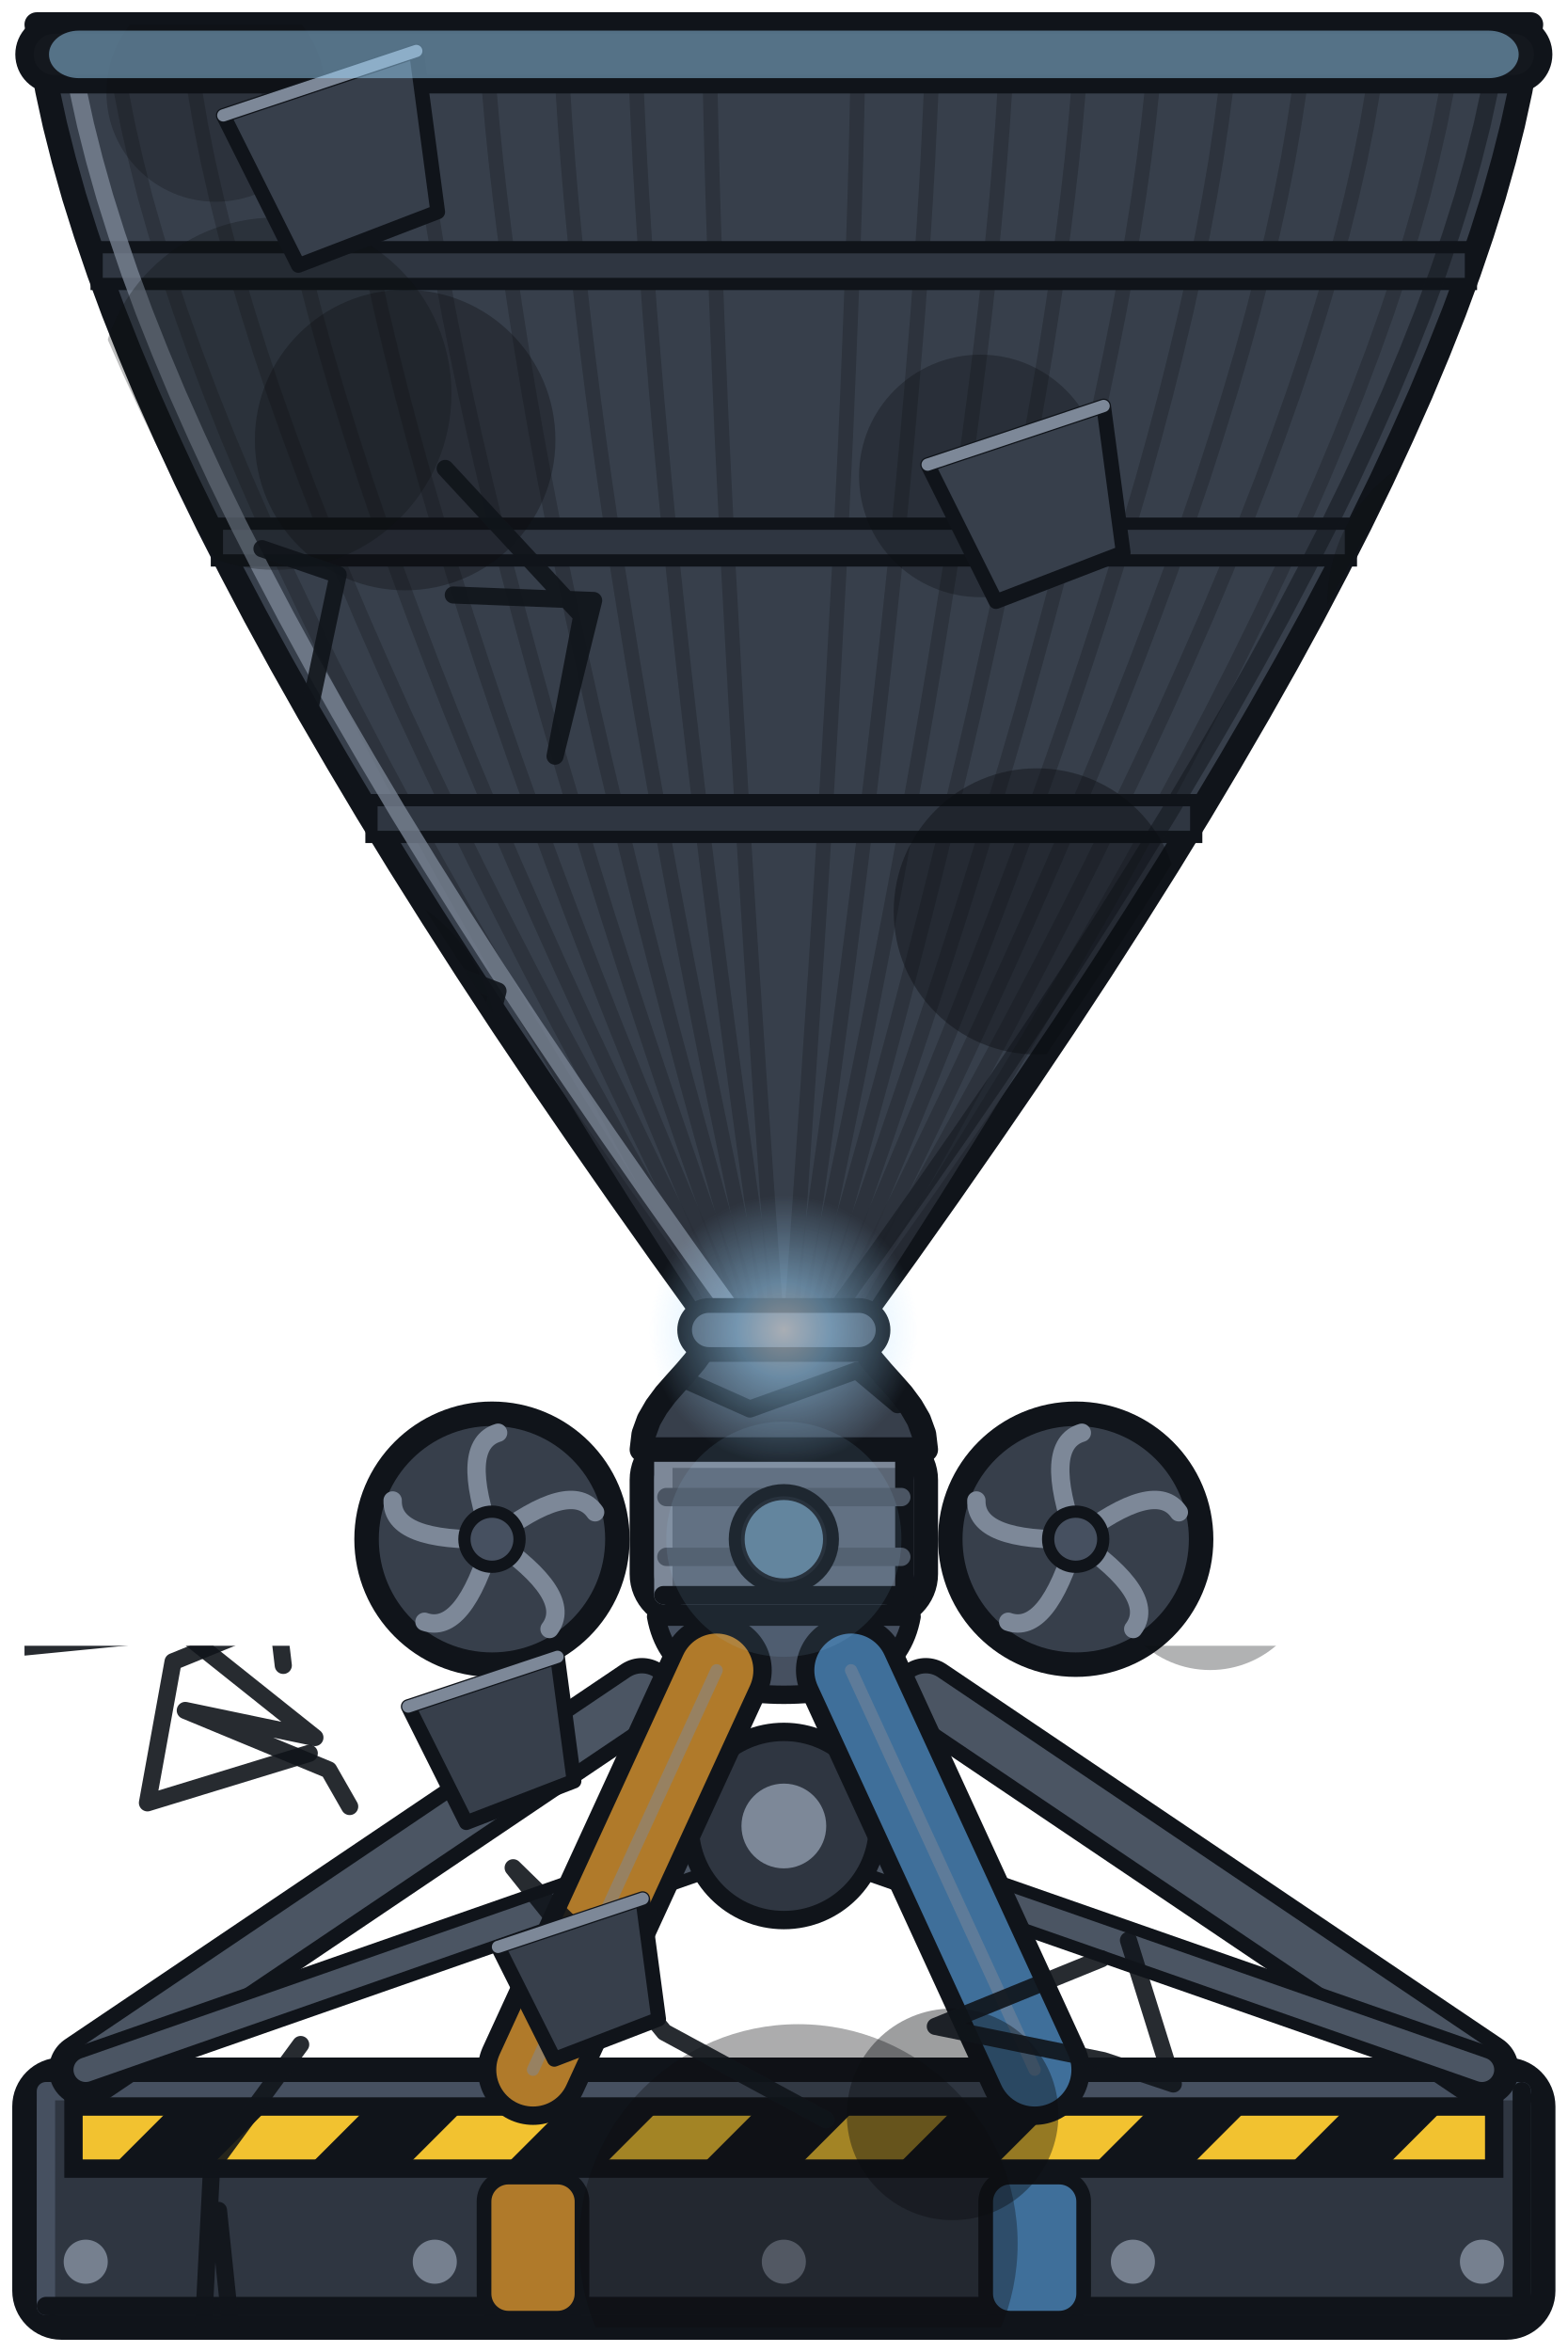
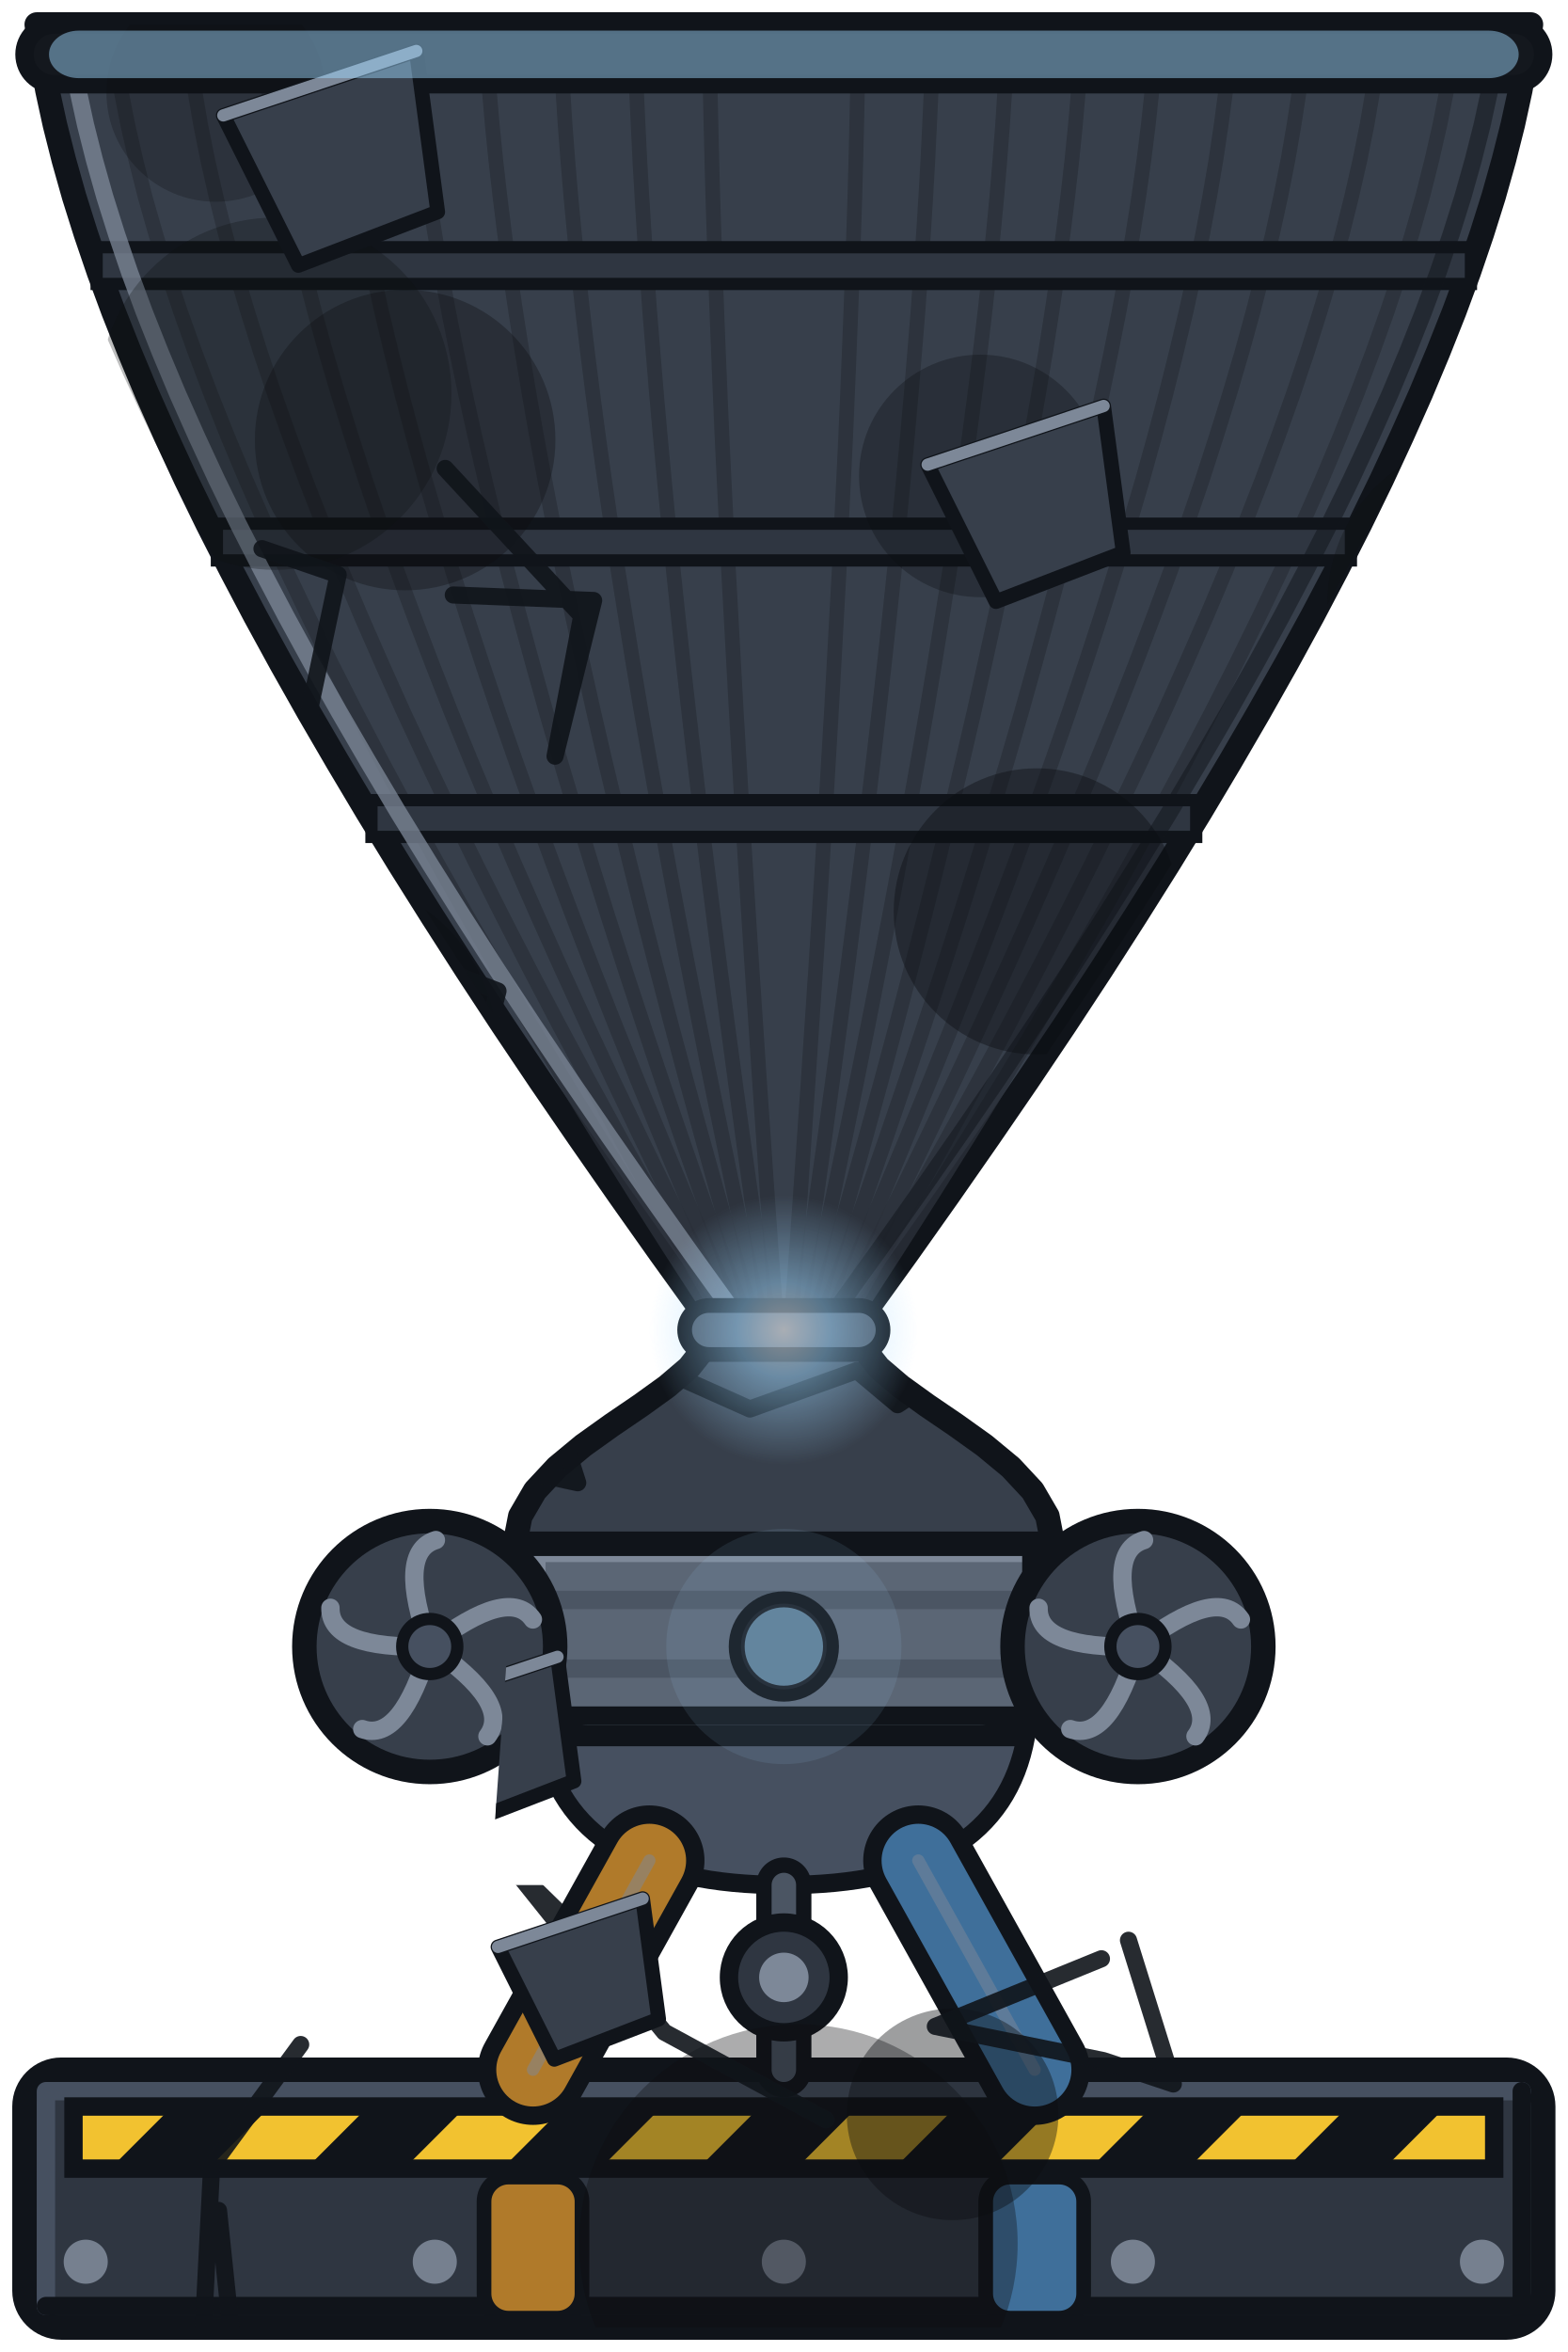
<svg xmlns="http://www.w3.org/2000/svg" width="128" height="192" viewBox="0 0 128 192">
  <defs>
    <radialGradient id="engine_bell_m_throat">
      <stop offset="0" stop-color="#ffffff" stop-opacity="0.95" />
      <stop offset="0.35" stop-color="#9fd8ff" stop-opacity="0.9" />
      <stop offset="1" stop-color="#9fd8ff" stop-opacity="0" />
    </radialGradient>
  </defs>
  <g id="base">
    <rect x="2" y="168.96" width="124" height="21.04" rx="3" fill="#2f3641" stroke="#10141a" stroke-width="2" />
    <path d="M3.75,188.25 L3.75,170.71 L124.25,170.71" fill="none" stroke="#465060" stroke-width="1.5" stroke-linejoin="round" stroke-linecap="round" />
    <path d="M124.25,170.71 L124.25,188.25 L3.75,188.25" fill="none" stroke="#10141a" stroke-width="1.5" stroke-linejoin="round" stroke-linecap="round" />
    <clipPath id="hz_bell_m_6_171">
      <rect x="6" y="171.96" width="116" height="5.07" />
    </clipPath>
    <rect x="6" y="171.96" width="116" height="5.07" fill="#f2c230" />
    <g clip-path="url(#hz_bell_m_6_171)">
      <polygon points="-7,177.03 1,177.03 6.07,171.96 -1.93,171.96" fill="#10141a" />
      <polygon points="9,177.03 17,177.03 22.07,171.96 14.07,171.96" fill="#10141a" />
      <polygon points="25,177.03 33,177.03 38.07,171.96 30.07,171.96" fill="#10141a" />
      <polygon points="41,177.03 49,177.03 54.07,171.96 46.07,171.96" fill="#10141a" />
      <polygon points="57,177.03 65,177.03 70.07,171.96 62.07,171.96" fill="#10141a" />
      <polygon points="73,177.03 81,177.03 86.07,171.96 78.07,171.96" fill="#10141a" />
      <polygon points="89,177.03 97,177.03 102.07,171.96 94.07,171.96" fill="#10141a" />
      <polygon points="105,177.03 113,177.03 118.07,171.96 110.07,171.96" fill="#10141a" />
      <polygon points="121,177.03 129,177.03 134.07,171.96 126.07,171.96" fill="#10141a" />
    </g>
    <rect x="6" y="171.96" width="116" height="5.07" fill="none" stroke="#10141a" stroke-width="1.5" />
    <circle cx="7" cy="184.63" r="1.8" fill="#7d8898" opacity="0.9" />
    <circle cx="35.5" cy="184.63" r="1.8" fill="#7d8898" opacity="0.9" />
    <circle cx="64" cy="184.63" r="1.8" fill="#7d8898" opacity="0.9" />
    <circle cx="92.5" cy="184.63" r="1.8" fill="#7d8898" opacity="0.9" />
    <circle cx="121" cy="184.63" r="1.8" fill="#7d8898" opacity="0.9" />
    <rect x="39.52" y="177.72" width="8" height="11.52" rx="2" fill="#b07a2a" stroke="#10141a" stroke-width="1.2" />
    <rect x="80.48" y="177.72" width="8" height="11.52" rx="2" fill="#3f6f9a" stroke="#10141a" stroke-width="1.2" />
-     <rect x="52.41" y="117.33" width="23.18" height="14.64" rx="3.48" fill="#5b6675" stroke="#10141a" stroke-width="2" />
-     <path d="M54.16,130.22 L54.16,119.08 L73.84,119.08" fill="none" stroke="#7d8898" stroke-width="1.5" stroke-linejoin="round" stroke-linecap="round" />
-     <path d="M73.84,119.08 L73.84,130.22 L54.16,130.22" fill="none" stroke="#10141a" stroke-width="1.5" stroke-linejoin="round" stroke-linecap="round" />
-     <line x1="54.41" y1="122.21" x2="73.59" y2="122.21" stroke="#4b5563" stroke-width="1.5" stroke-linecap="round" />
-     <line x1="54.41" y1="127.09" x2="73.59" y2="127.09" stroke="#4b5563" stroke-width="1.5" stroke-linecap="round" />
-     <path d="M53.57,131.97 Q54.73,138.35 64,138.35 Q73.27,138.35 74.43,131.97 Z" fill="#465060" stroke="#10141a" stroke-width="1.5" stroke-linejoin="round" stroke-linecap="round" />
-     <path d="M75.59,118.33 L75.44,117.07 L75.02,115.91 L74.4,114.84 L73.66,113.84 L72.84,112.91 L72.03,112.01 L71.29,111.14 L70.67,110.29 L70.25,109.44 L70.1,108.57 L70.11,108.33 L70.15,108.09 L70.21,107.85 L70.3,107.63 L70.41,107.41 L70.55,107.2 L74.06,102.33 L77.45,97.54 L80.73,92.83 L83.9,88.21 L86.95,83.67 L89.88,79.21 L92.69,74.83 L95.39,70.54 L97.98,66.32 L100.44,62.19 L102.79,58.15 L105.03,54.18 L107.15,50.3 L109.15,46.5 L111.04,42.79 L112.81,39.16 L114.46,35.6 L116,32.14 L117.42,28.75 L118.73,25.45 L119.92,22.23 L120.99,19.09 L121.95,16.04 L122.79,13.06 L123.52,10.17 L124.13,7.37 L124.62,4.64 L125,2 L3,2 L3.38,4.64 L3.87,7.37 L4.48,10.17 L5.21,13.06 L6.05,16.04 L7.01,19.09 L8.08,22.23 L9.27,25.45 L10.58,28.75 L12,32.14 L13.54,35.6 L15.19,39.16 L16.96,42.79 L18.85,46.5 L20.85,50.3 L22.97,54.18 L25.21,58.15 L27.56,62.19 L30.02,66.32 L32.61,70.54 L35.31,74.83 L38.12,79.21 L41.05,83.67 L44.1,88.21 L47.27,92.83 L50.55,97.54 L53.94,102.33 L57.45,107.2 L57.59,107.41 L57.7,107.63 L57.79,107.85 L57.85,108.09 L57.89,108.33 L57.9,108.57 L57.75,109.44 L57.33,110.29 L56.71,111.14 L55.97,112.01 L55.16,112.91 L54.34,113.84 L53.6,114.84 L52.98,115.91 L52.56,117.07 L52.41,118.33 Z" fill="#373f4b" stroke="#10141a" stroke-width="2" stroke-linejoin="round" stroke-linecap="round" />
+     <rect x="42.04" y="125.02" width="43.92" height="16.78" rx="6" fill="#5b6675" stroke="#10141a" stroke-width="2" />
+     <path d="M43.79,140.05 L43.79,126.77 L84.21,126.77" fill="none" stroke="#7d8898" stroke-width="1.5" stroke-linejoin="round" stroke-linecap="round" />
+     <path d="M84.21,126.77 L84.21,140.05 L43.79,140.05" fill="none" stroke="#10141a" stroke-width="1.5" stroke-linejoin="round" stroke-linecap="round" />
+     <line x1="44.04" y1="130.61" x2="83.96" y2="130.61" stroke="#4b5563" stroke-width="1.5" stroke-linecap="round" />
+     <line x1="44.04" y1="136.21" x2="83.96" y2="136.21" stroke="#4b5563" stroke-width="1.5" stroke-linecap="round" />
+     <path d="M44.24,141.8 Q46.43,153.88 64,153.88 Q81.57,153.88 83.76,141.8 Z" fill="#465060" stroke="#10141a" stroke-width="1.5" stroke-linejoin="round" stroke-linecap="round" />
+     <path d="M85.96,126.02 L85.52,123.77 L84.31,121.69 L82.53,119.78 L80.38,118 L78.03,116.32 L75.68,114.72 L73.53,113.17 L71.75,111.65 L70.54,110.12 L70.1,108.57 L70.11,108.33 L70.15,108.09 L70.21,107.85 L70.3,107.63 L70.41,107.41 L70.55,107.2 L74.06,102.33 L77.45,97.54 L80.73,92.83 L83.9,88.21 L86.95,83.67 L89.88,79.21 L92.69,74.83 L95.39,70.54 L97.98,66.32 L100.44,62.19 L102.79,58.15 L105.03,54.18 L107.15,50.3 L109.15,46.5 L111.04,42.79 L112.81,39.16 L114.46,35.6 L116,32.14 L117.42,28.75 L118.73,25.45 L119.92,22.23 L120.99,19.09 L121.95,16.04 L122.79,13.06 L123.52,10.17 L124.13,7.37 L124.62,4.64 L125,2 L3,2 L3.38,4.64 L3.87,7.37 L4.48,10.17 L5.21,13.06 L6.05,16.04 L7.01,19.09 L8.08,22.23 L9.27,25.45 L10.58,28.75 L12,32.14 L13.54,35.6 L15.19,39.16 L16.96,42.79 L18.85,46.5 L20.85,50.3 L22.97,54.18 L25.21,58.15 L27.56,62.19 L30.02,66.32 L32.61,70.54 L35.31,74.83 L38.12,79.21 L41.05,83.67 L44.1,88.21 L47.27,92.83 L50.55,97.54 L53.94,102.33 L57.45,107.2 L57.59,107.41 L57.7,107.63 L57.79,107.85 L57.85,108.09 L57.89,108.33 L57.9,108.57 L57.46,110.12 L56.25,111.65 L54.47,113.17 L52.32,114.72 L49.97,116.32 L47.62,118 L45.47,119.78 L43.69,121.69 L42.48,123.77 L42.04,126.02 Z" fill="#373f4b" stroke="#10141a" stroke-width="2" stroke-linejoin="round" stroke-linecap="round" />
    <path d="M63.39,108.57 L63.39,108.33 L63.38,108.09 L63.38,107.85 L63.37,107.63 L63.36,107.41 L63.35,107.2 L62.99,102.33 L62.65,97.54 L62.33,92.83 L62.01,88.21 L61.71,83.67 L61.41,79.21 L61.13,74.83 L60.86,70.54 L60.6,66.32 L60.36,62.19 L60.12,58.15 L59.9,54.18 L59.69,50.3 L59.48,46.5 L59.3,42.79 L59.12,39.16 L58.95,35.6 L58.8,32.14 L58.66,28.75 L58.53,25.45 L58.41,22.23 L58.3,19.09 L58.2,16.04 L58.12,13.06 L58.05,10.17 L57.99,7.37 L57.94,4.64 L57.9,2" fill="none" stroke="#2a3039" stroke-width="1.2" stroke-linejoin="round" stroke-linecap="round" opacity="0.8" />
    <path d="M64.61,108.57 L64.61,108.33 L64.62,108.09 L64.62,107.85 L64.63,107.63 L64.64,107.41 L64.65,107.2 L65.01,102.33 L65.35,97.54 L65.67,92.83 L65.99,88.21 L66.29,83.67 L66.59,79.21 L66.87,74.83 L67.14,70.54 L67.4,66.32 L67.64,62.19 L67.88,58.15 L68.1,54.18 L68.31,50.3 L68.52,46.5 L68.7,42.79 L68.88,39.16 L69.05,35.6 L69.2,32.14 L69.34,28.75 L69.47,25.45 L69.59,22.23 L69.7,19.09 L69.8,16.04 L69.88,13.06 L69.95,10.17 L70.01,7.37 L70.06,4.64 L70.1,2" fill="none" stroke="#2a3039" stroke-width="1.2" stroke-linejoin="round" stroke-linecap="round" opacity="0.8" />
    <path d="M62.78,108.57 L62.78,108.33 L62.77,108.09 L62.76,107.85 L62.74,107.63 L62.72,107.41 L62.69,107.2 L61.99,102.33 L61.31,97.54 L60.65,92.83 L60.02,88.21 L59.41,83.67 L58.82,79.21 L58.26,74.83 L57.72,70.54 L57.2,66.32 L56.71,62.19 L56.24,58.15 L55.79,54.18 L55.37,50.3 L54.97,46.5 L54.59,42.79 L54.24,39.16 L53.91,35.6 L53.6,32.14 L53.32,28.75 L53.05,25.45 L52.82,22.23 L52.6,19.09 L52.41,16.04 L52.24,13.06 L52.1,10.17 L51.97,7.37 L51.88,4.64 L51.8,2" fill="none" stroke="#2a3039" stroke-width="1.2" stroke-linejoin="round" stroke-linecap="round" opacity="0.8" />
    <path d="M65.22,108.57 L65.22,108.33 L65.23,108.09 L65.24,107.85 L65.26,107.63 L65.28,107.41 L65.31,107.2 L66.01,102.33 L66.69,97.54 L67.35,92.83 L67.98,88.21 L68.59,83.67 L69.18,79.21 L69.74,74.83 L70.28,70.54 L70.8,66.32 L71.29,62.19 L71.76,58.15 L72.21,54.18 L72.63,50.3 L73.03,46.5 L73.41,42.79 L73.76,39.16 L74.09,35.6 L74.4,32.14 L74.68,28.75 L74.95,25.45 L75.18,22.23 L75.4,19.09 L75.59,16.04 L75.76,13.06 L75.9,10.17 L76.03,7.37 L76.12,4.64 L76.2,2" fill="none" stroke="#2a3039" stroke-width="1.2" stroke-linejoin="round" stroke-linecap="round" opacity="0.8" />
    <path d="M62.17,108.57 L62.17,108.33 L62.15,108.09 L62.14,107.85 L62.11,107.63 L62.08,107.41 L62.04,107.2 L60.98,102.33 L59.96,97.54 L58.98,92.83 L58.03,88.21 L57.12,83.67 L56.24,79.21 L55.39,74.83 L54.58,70.54 L53.81,66.32 L53.07,62.19 L52.36,58.15 L51.69,54.18 L51.06,50.3 L50.45,46.5 L49.89,42.79 L49.36,39.16 L48.86,35.6 L48.4,32.14 L47.97,28.75 L47.58,25.45 L47.22,22.23 L46.9,19.09 L46.61,16.04 L46.36,13.06 L46.14,10.17 L45.96,7.37 L45.81,4.64 L45.7,2" fill="none" stroke="#2a3039" stroke-width="1.2" stroke-linejoin="round" stroke-linecap="round" opacity="0.8" />
    <path d="M65.83,108.57 L65.83,108.33 L65.85,108.09 L65.86,107.85 L65.89,107.63 L65.92,107.41 L65.96,107.2 L67.02,102.33 L68.04,97.54 L69.02,92.83 L69.97,88.21 L70.88,83.67 L71.76,79.21 L72.61,74.83 L73.42,70.54 L74.19,66.32 L74.93,62.19 L75.64,58.15 L76.31,54.18 L76.94,50.3 L77.55,46.5 L78.11,42.79 L78.64,39.16 L79.14,35.6 L79.6,32.14 L80.03,28.75 L80.42,25.45 L80.78,22.23 L81.1,19.09 L81.39,16.04 L81.64,13.06 L81.86,10.17 L82.04,7.37 L82.19,4.64 L82.3,2" fill="none" stroke="#2a3039" stroke-width="1.2" stroke-linejoin="round" stroke-linecap="round" opacity="0.8" />
    <path d="M61.56,108.57 L61.55,108.33 L61.54,108.09 L61.51,107.85 L61.48,107.63 L61.44,107.41 L61.38,107.2 L59.98,102.33 L58.62,97.54 L57.31,92.83 L56.04,88.21 L54.82,83.67 L53.65,79.21 L52.52,74.83 L51.44,70.54 L50.41,66.32 L49.42,62.19 L48.48,58.15 L47.59,54.18 L46.74,50.3 L45.94,46.5 L45.18,42.79 L44.48,39.16 L43.81,35.6 L43.2,32.14 L42.63,28.75 L42.11,25.45 L41.63,22.23 L41.2,19.09 L40.82,16.04 L40.48,13.06 L40.19,10.17 L39.95,7.37 L39.75,4.64 L39.6,2" fill="none" stroke="#2a3039" stroke-width="1.2" stroke-linejoin="round" stroke-linecap="round" opacity="0.8" />
    <path d="M66.44,108.57 L66.45,108.33 L66.46,108.09 L66.49,107.85 L66.52,107.63 L66.56,107.41 L66.62,107.2 L68.02,102.33 L69.38,97.54 L70.69,92.83 L71.96,88.21 L73.18,83.67 L74.35,79.21 L75.48,74.83 L76.56,70.54 L77.59,66.32 L78.58,62.19 L79.52,58.15 L80.41,54.18 L81.26,50.3 L82.06,46.5 L82.82,42.79 L83.52,39.16 L84.19,35.6 L84.8,32.14 L85.37,28.75 L85.89,25.45 L86.37,22.23 L86.8,19.09 L87.18,16.04 L87.52,13.06 L87.81,10.17 L88.05,7.37 L88.25,4.64 L88.4,2" fill="none" stroke="#2a3039" stroke-width="1.2" stroke-linejoin="round" stroke-linecap="round" opacity="0.8" />
    <path d="M60.95,108.57 L60.94,108.33 L60.92,108.09 L60.89,107.85 L60.85,107.63 L60.79,107.41 L60.73,107.2 L58.97,102.33 L57.27,97.54 L55.63,92.83 L54.05,88.21 L52.53,83.67 L51.06,79.21 L49.65,74.83 L48.3,70.54 L47.01,66.32 L45.78,62.19 L44.6,58.15 L43.49,54.18 L42.43,50.3 L41.42,46.5 L40.48,42.79 L39.6,39.16 L38.77,35.6 L38,32.14 L37.29,28.75 L36.63,25.45 L36.04,22.23 L35.5,19.09 L35.02,16.04 L34.6,13.06 L34.24,10.17 L33.94,7.37 L33.69,4.64 L33.5,2" fill="none" stroke="#2a3039" stroke-width="1.2" stroke-linejoin="round" stroke-linecap="round" opacity="0.8" />
    <path d="M67.05,108.57 L67.06,108.33 L67.08,108.09 L67.11,107.85 L67.15,107.63 L67.21,107.41 L67.27,107.2 L69.03,102.33 L70.73,97.54 L72.37,92.83 L73.95,88.21 L75.47,83.67 L76.94,79.21 L78.35,74.83 L79.7,70.54 L80.99,66.32 L82.22,62.19 L83.4,58.15 L84.51,54.18 L85.57,50.3 L86.58,46.5 L87.52,42.79 L88.4,39.16 L89.23,35.6 L90,32.14 L90.71,28.75 L91.37,25.45 L91.96,22.23 L92.5,19.09 L92.98,16.04 L93.4,13.06 L93.76,10.17 L94.06,7.37 L94.31,4.64 L94.5,2" fill="none" stroke="#2a3039" stroke-width="1.2" stroke-linejoin="round" stroke-linecap="round" opacity="0.8" />
    <path d="M60.34,108.57 L60.33,108.33 L60.31,108.09 L60.27,107.85 L60.22,107.63 L60.15,107.41 L60.07,107.2 L57.97,102.33 L55.93,97.54 L53.96,92.83 L52.06,88.21 L50.23,83.67 L48.47,79.21 L46.78,74.83 L45.16,70.54 L43.61,66.32 L42.13,62.19 L40.72,58.15 L39.38,54.18 L38.11,50.3 L36.91,46.5 L35.78,42.79 L34.71,39.16 L33.72,35.6 L32.8,32.14 L31.95,28.75 L31.16,25.45 L30.45,22.23 L29.8,19.09 L29.23,16.04 L28.72,13.06 L28.29,10.17 L27.92,7.37 L27.63,4.64 L27.4,2" fill="none" stroke="#2a3039" stroke-width="1.2" stroke-linejoin="round" stroke-linecap="round" opacity="0.8" />
    <path d="M67.66,108.57 L67.67,108.33 L67.69,108.09 L67.73,107.85 L67.78,107.63 L67.85,107.41 L67.93,107.2 L70.03,102.33 L72.07,97.54 L74.04,92.83 L75.94,88.21 L77.77,83.67 L79.53,79.21 L81.22,74.83 L82.84,70.54 L84.39,66.32 L85.87,62.19 L87.28,58.15 L88.62,54.18 L89.89,50.3 L91.09,46.5 L92.22,42.79 L93.29,39.16 L94.28,35.6 L95.2,32.14 L96.05,28.75 L96.84,25.45 L97.55,22.23 L98.2,19.09 L98.77,16.04 L99.28,13.06 L99.71,10.17 L100.08,7.37 L100.37,4.64 L100.6,2" fill="none" stroke="#2a3039" stroke-width="1.2" stroke-linejoin="round" stroke-linecap="round" opacity="0.8" />
    <path d="M59.73,108.57 L59.72,108.33 L59.69,108.09 L59.65,107.85 L59.59,107.63 L59.51,107.41 L59.42,107.2 L56.96,102.33 L54.58,97.54 L52.29,92.83 L50.07,88.21 L47.94,83.67 L45.89,79.21 L43.92,74.83 L42.03,70.54 L40.22,66.32 L38.49,62.19 L36.84,58.15 L35.28,54.18 L33.8,50.3 L32.39,46.5 L31.07,42.79 L29.83,39.16 L28.68,35.6 L27.6,32.14 L26.6,28.75 L25.69,25.45 L24.86,22.23 L24.1,19.09 L23.43,16.04 L22.84,13.06 L22.34,10.17 L21.91,7.37 L21.56,4.64 L21.3,2" fill="none" stroke="#2a3039" stroke-width="1.2" stroke-linejoin="round" stroke-linecap="round" opacity="0.8" />
    <path d="M68.27,108.57 L68.28,108.33 L68.31,108.09 L68.35,107.85 L68.41,107.63 L68.49,107.41 L68.58,107.2 L71.04,102.33 L73.42,97.54 L75.71,92.83 L77.93,88.21 L80.06,83.67 L82.11,79.21 L84.08,74.83 L85.97,70.54 L87.78,66.32 L89.51,62.19 L91.16,58.15 L92.72,54.18 L94.2,50.3 L95.61,46.5 L96.93,42.79 L98.17,39.16 L99.32,35.6 L100.4,32.14 L101.4,28.75 L102.31,25.45 L103.14,22.23 L103.9,19.09 L104.57,16.04 L105.16,13.06 L105.66,10.17 L106.09,7.37 L106.44,4.64 L106.7,2" fill="none" stroke="#2a3039" stroke-width="1.2" stroke-linejoin="round" stroke-linecap="round" opacity="0.8" />
    <path d="M59.12,108.57 L59.11,108.33 L59.08,108.09 L59.03,107.85 L58.96,107.63 L58.87,107.41 L58.76,107.2 L55.95,102.33 L53.24,97.54 L50.61,92.83 L48.08,88.21 L45.64,83.67 L43.3,79.21 L41.05,74.83 L38.89,70.54 L36.82,66.32 L34.85,62.19 L32.96,58.15 L31.18,54.18 L29.48,50.3 L27.88,46.5 L26.37,42.79 L24.95,39.16 L23.63,35.6 L22.4,32.14 L21.26,28.75 L20.22,25.45 L19.26,22.23 L18.4,19.09 L17.64,16.04 L16.96,13.06 L16.38,10.17 L15.9,7.37 L15.5,4.64 L15.2,2" fill="none" stroke="#2a3039" stroke-width="1.2" stroke-linejoin="round" stroke-linecap="round" opacity="0.8" />
    <path d="M68.88,108.57 L68.89,108.33 L68.92,108.09 L68.97,107.85 L69.04,107.63 L69.13,107.41 L69.24,107.2 L72.05,102.33 L74.76,97.54 L77.39,92.83 L79.92,88.21 L82.36,83.67 L84.7,79.21 L86.95,74.83 L89.11,70.54 L91.18,66.32 L93.15,62.19 L95.04,58.15 L96.82,54.18 L98.52,50.3 L100.12,46.5 L101.63,42.79 L103.05,39.16 L104.37,35.6 L105.6,32.14 L106.74,28.75 L107.78,25.45 L108.74,22.23 L109.6,19.09 L110.36,16.04 L111.04,13.06 L111.62,10.17 L112.1,7.37 L112.5,4.64 L112.8,2" fill="none" stroke="#2a3039" stroke-width="1.2" stroke-linejoin="round" stroke-linecap="round" opacity="0.8" />
    <path d="M58.51,108.57 L58.5,108.33 L58.46,108.09 L58.41,107.85 L58.33,107.63 L58.23,107.41 L58.11,107.2 L54.95,102.33 L51.89,97.54 L48.94,92.83 L46.09,88.21 L43.35,83.67 L40.71,79.21 L38.18,74.83 L35.75,70.54 L33.42,66.32 L31.2,62.19 L29.09,58.15 L27.07,54.18 L25.17,50.3 L23.36,46.5 L21.67,42.79 L20.07,39.16 L18.58,35.6 L17.2,32.14 L15.92,28.75 L14.74,25.45 L13.67,22.23 L12.71,19.09 L11.84,16.04 L11.09,13.06 L10.43,10.17 L9.88,7.37 L9.44,4.64 L9.1,2" fill="none" stroke="#2a3039" stroke-width="1.2" stroke-linejoin="round" stroke-linecap="round" opacity="0.8" />
    <path d="M69.49,108.57 L69.5,108.33 L69.54,108.09 L69.59,107.85 L69.67,107.63 L69.77,107.41 L69.89,107.2 L73.05,102.33 L76.11,97.54 L79.06,92.83 L81.91,88.21 L84.65,83.67 L87.29,79.21 L89.82,74.83 L92.25,70.54 L94.58,66.32 L96.8,62.19 L98.91,58.15 L100.93,54.18 L102.83,50.3 L104.64,46.5 L106.33,42.79 L107.93,39.16 L109.42,35.6 L110.8,32.14 L112.08,28.75 L113.26,25.45 L114.33,22.23 L115.29,19.09 L116.16,16.04 L116.91,13.06 L117.57,10.17 L118.12,7.37 L118.56,4.64 L118.9,2" fill="none" stroke="#2a3039" stroke-width="1.2" stroke-linejoin="round" stroke-linecap="round" opacity="0.8" />
    <rect x="30.33" y="65.32" width="67.34" height="3" fill="#2f3641" stroke="#10141a" stroke-width="1" />
    <rect x="17.71" y="42.75" width="92.59" height="3" fill="#2f3641" stroke="#10141a" stroke-width="1" />
    <rect x="7.89" y="20.18" width="112.21" height="3" fill="#2f3641" stroke="#10141a" stroke-width="1" />
    <path d="M60.4,108.57 L60.39,108.33 L60.35,108.09 L60.29,107.85 L60.2,107.63 L60.09,107.41 L59.95,107.2 L56.44,102.33 L53.05,97.54 L49.77,92.83 L46.6,88.21 L43.55,83.67 L40.62,79.21 L37.81,74.83 L35.11,70.54 L32.52,66.32 L30.06,62.19 L27.71,58.15 L25.47,54.18 L23.35,50.3 L21.35,46.5 L19.46,42.79 L17.69,39.16 L16.04,35.6 L14.5,32.14 L13.08,28.75 L11.77,25.45 L10.58,22.23 L9.51,19.09 L8.55,16.04 L7.71,13.06 L6.98,10.17 L6.37,7.37 L5.88,4.64 L5.5,2" fill="none" stroke="#7d8898" stroke-width="1.4" stroke-linejoin="round" stroke-linecap="round" opacity="0.75" />
    <path d="M67.6,108.57 L67.61,108.33 L67.65,108.09 L67.71,107.85 L67.8,107.63 L67.91,107.41 L68.05,107.2 L71.56,102.33 L74.95,97.54 L78.23,92.83 L81.4,88.21 L84.45,83.67 L87.38,79.21 L90.19,74.83 L92.89,70.54 L95.48,66.32 L97.94,62.19 L100.29,58.15 L102.53,54.18 L104.65,50.3 L106.65,46.5 L108.54,42.79 L110.31,39.16 L111.96,35.6 L113.5,32.14 L114.92,28.75 L116.23,25.45 L117.42,22.23 L118.49,19.09 L119.45,16.04 L120.29,13.06 L121.02,10.17 L121.63,7.37 L122.12,4.64 L122.5,2" fill="none" stroke="#10141a" stroke-width="1.4" stroke-linejoin="round" stroke-linecap="round" opacity="0.5" />
    <rect x="55.9" y="106.57" width="16.2" height="4" rx="2" fill="#4b5563" stroke="#10141a" stroke-width="1.2" />
    <rect x="2" y="2" width="124" height="4.88" rx="2.44" fill="#14181e" stroke="#10141a" stroke-width="1.5" />
-     <circle cx="40.17" cy="125.65" r="10.24" fill="#373f4b" stroke="#10141a" stroke-width="2" />
-     <path d="M40.17,125.65 Q46.93,130.28 44.87,132.98" fill="none" stroke="#7d8898" stroke-width="1.5" stroke-linejoin="round" stroke-linecap="round" />
-     <path d="M40.17,125.65 Q37.86,133.51 34.66,132.39" fill="none" stroke="#7d8898" stroke-width="1.5" stroke-linejoin="round" stroke-linecap="round" />
-     <path d="M40.17,125.65 Q31.98,125.89 32.06,122.49" fill="none" stroke="#7d8898" stroke-width="1.5" stroke-linejoin="round" stroke-linecap="round" />
-     <path d="M40.17,125.65 Q37.42,117.94 40.67,116.96" fill="none" stroke="#7d8898" stroke-width="1.5" stroke-linejoin="round" stroke-linecap="round" />
-     <path d="M40.17,125.65 Q46.66,120.65 48.59,123.45" fill="none" stroke="#7d8898" stroke-width="1.5" stroke-linejoin="round" stroke-linecap="round" />
-     <circle cx="40.17" cy="125.65" r="2.25" fill="#465060" stroke="#10141a" stroke-width="1" />
-     <circle cx="87.83" cy="125.65" r="10.24" fill="#373f4b" stroke="#10141a" stroke-width="2" />
-     <path d="M87.83,125.65 Q94.59,130.28 92.53,132.98" fill="none" stroke="#7d8898" stroke-width="1.5" stroke-linejoin="round" stroke-linecap="round" />
-     <path d="M87.83,125.65 Q85.52,133.51 82.32,132.39" fill="none" stroke="#7d8898" stroke-width="1.5" stroke-linejoin="round" stroke-linecap="round" />
-     <path d="M87.83,125.65 Q79.64,125.89 79.72,122.49" fill="none" stroke="#7d8898" stroke-width="1.5" stroke-linejoin="round" stroke-linecap="round" />
-     <path d="M87.83,125.65 Q85.08,117.94 88.33,116.96" fill="none" stroke="#7d8898" stroke-width="1.5" stroke-linejoin="round" stroke-linecap="round" />
-     <path d="M87.83,125.65 Q94.32,120.65 96.25,123.45" fill="none" stroke="#7d8898" stroke-width="1.5" stroke-linejoin="round" stroke-linecap="round" />
-     <circle cx="87.83" cy="125.65" r="2.25" fill="#465060" stroke="#10141a" stroke-width="1" />
-     <line x1="7" y1="168.96" x2="52.41" y2="138.35" stroke="#10141a" stroke-width="6" stroke-linecap="round" />
-     <line x1="7" y1="168.96" x2="52.41" y2="138.35" stroke="#4b5563" stroke-width="3.5" stroke-linecap="round" />
-     <line x1="7" y1="168.96" x2="64" y2="149.06" stroke="#10141a" stroke-width="4" stroke-linecap="round" />
-     <line x1="7" y1="168.96" x2="64" y2="149.06" stroke="#4b5563" stroke-width="2" stroke-linecap="round" />
-     <line x1="121" y1="168.96" x2="75.59" y2="138.35" stroke="#10141a" stroke-width="6" stroke-linecap="round" />
-     <line x1="121" y1="168.96" x2="75.59" y2="138.35" stroke="#4b5563" stroke-width="3.5" stroke-linecap="round" />
-     <line x1="121" y1="168.96" x2="64" y2="149.06" stroke="#10141a" stroke-width="4" stroke-linecap="round" />
-     <line x1="121" y1="168.96" x2="64" y2="149.06" stroke="#4b5563" stroke-width="2" stroke-linecap="round" />
-     <circle cx="64" cy="149.06" r="7.68" fill="#2f3641" stroke="#10141a" stroke-width="1.5" />
-     <circle cx="64" cy="149.06" r="3.46" fill="#7d8898" />
-     <line x1="58.51" y1="136.35" x2="43.52" y2="168.96" stroke="#10141a" stroke-width="9" stroke-linecap="round" />
-     <line x1="58.51" y1="136.35" x2="43.52" y2="168.96" stroke="#b07a2a" stroke-width="6" stroke-linecap="round" />
-     <line x1="58.51" y1="136.35" x2="43.52" y2="168.96" stroke="#7d8898" stroke-width="1" stroke-linecap="round" opacity="0.5" />
-     <line x1="69.49" y1="136.35" x2="84.48" y2="168.96" stroke="#10141a" stroke-width="9" stroke-linecap="round" />
-     <line x1="69.49" y1="136.35" x2="84.48" y2="168.96" stroke="#3f6f9a" stroke-width="6" stroke-linecap="round" />
-     <line x1="69.49" y1="136.35" x2="84.48" y2="168.96" stroke="#7d8898" stroke-width="1" stroke-linecap="round" opacity="0.5" />
-     <circle cx="64" cy="125.65" r="4" fill="#1b2028" stroke="#10141a" stroke-width="1" />
+     <circle cx="35.09" cy="134.41" r="10.24" fill="#373f4b" stroke="#10141a" stroke-width="2" />
+     <path d="M35.09,134.41 Q41.86,139.04 39.8,141.74" fill="none" stroke="#7d8898" stroke-width="1.5" stroke-linejoin="round" stroke-linecap="round" />
+     <path d="M35.09,134.41 Q32.78,142.27 29.58,141.15" fill="none" stroke="#7d8898" stroke-width="1.5" stroke-linejoin="round" stroke-linecap="round" />
+     <path d="M35.09,134.41 Q26.91,134.64 26.98,131.25" fill="none" stroke="#7d8898" stroke-width="1.5" stroke-linejoin="round" stroke-linecap="round" />
+     <path d="M35.09,134.41 Q32.34,126.7 35.59,125.72" fill="none" stroke="#7d8898" stroke-width="1.5" stroke-linejoin="round" stroke-linecap="round" />
+     <path d="M35.09,134.41 Q41.58,129.41 43.51,132.2" fill="none" stroke="#7d8898" stroke-width="1.5" stroke-linejoin="round" stroke-linecap="round" />
+     <circle cx="35.09" cy="134.41" r="2.25" fill="#465060" stroke="#10141a" stroke-width="1" />
+     <circle cx="92.91" cy="134.41" r="10.24" fill="#373f4b" stroke="#10141a" stroke-width="2" />
+     <path d="M92.91,134.41 Q99.67,139.04 97.61,141.74" fill="none" stroke="#7d8898" stroke-width="1.5" stroke-linejoin="round" stroke-linecap="round" />
+     <path d="M92.91,134.41 Q90.6,142.27 87.39,141.15" fill="none" stroke="#7d8898" stroke-width="1.5" stroke-linejoin="round" stroke-linecap="round" />
+     <path d="M92.91,134.41 Q84.72,134.64 84.8,131.25" fill="none" stroke="#7d8898" stroke-width="1.5" stroke-linejoin="round" stroke-linecap="round" />
+     <path d="M92.91,134.41 Q90.15,126.7 93.41,125.72" fill="none" stroke="#7d8898" stroke-width="1.5" stroke-linejoin="round" stroke-linecap="round" />
+     <path d="M92.91,134.41 Q99.39,129.41 101.32,132.2" fill="none" stroke="#7d8898" stroke-width="1.5" stroke-linejoin="round" stroke-linecap="round" />
+     <circle cx="92.91" cy="134.41" r="2.25" fill="#465060" stroke="#10141a" stroke-width="1" />
+     <line x1="41.78" y1="168.96" x2="53.46" y2="153.88" stroke="#10141a" stroke-width="4.5" stroke-linecap="round" />
+     <line x1="41.78" y1="168.96" x2="53.46" y2="153.88" stroke="#4b5563" stroke-width="2" stroke-linecap="round" />
+     <line x1="86.22" y1="168.96" x2="74.54" y2="153.88" stroke="#10141a" stroke-width="4.5" stroke-linecap="round" />
+     <line x1="86.22" y1="168.96" x2="74.54" y2="153.88" stroke="#4b5563" stroke-width="2" stroke-linecap="round" />
+     <line x1="64" y1="153.88" x2="64" y2="168.96" stroke="#10141a" stroke-width="4.5" stroke-linecap="round" />
+     <line x1="64" y1="153.88" x2="64" y2="168.96" stroke="#4b5563" stroke-width="2" stroke-linecap="round" />
+     <circle cx="64" cy="161.42" r="4.48" fill="#2f3641" stroke="#10141a" stroke-width="1.5" />
+     <circle cx="64" cy="161.42" r="2.02" fill="#7d8898" />
+     <line x1="53.02" y1="151.88" x2="43.52" y2="168.96" stroke="#10141a" stroke-width="9" stroke-linecap="round" />
+     <line x1="53.02" y1="151.88" x2="43.52" y2="168.96" stroke="#b07a2a" stroke-width="6" stroke-linecap="round" />
+     <line x1="53.02" y1="151.88" x2="43.52" y2="168.96" stroke="#7d8898" stroke-width="1" stroke-linecap="round" opacity="0.5" />
+     <line x1="74.98" y1="151.88" x2="84.48" y2="168.96" stroke="#10141a" stroke-width="9" stroke-linecap="round" />
+     <line x1="74.98" y1="151.88" x2="84.48" y2="168.96" stroke="#3f6f9a" stroke-width="6" stroke-linecap="round" />
+     <line x1="74.98" y1="151.88" x2="84.48" y2="168.96" stroke="#7d8898" stroke-width="1" stroke-linecap="round" opacity="0.5" />
+     <circle cx="64" cy="134.41" r="4" fill="#1b2028" stroke="#10141a" stroke-width="1" />
    <clipPath id="components_engine_m_clip0">
-       <path d="M77.59,138.35 L75.59,118.33 L75.44,117.07 L75.02,115.91 L74.4,114.84 L73.66,113.84 L72.84,112.91 L72.03,112.01 L71.29,111.14 L70.67,110.29 L70.25,109.44 L70.1,108.57 L70.11,108.33 L70.15,108.09 L70.21,107.85 L70.3,107.63 L70.41,107.41 L70.55,107.2 L74.23,102.1 L77.78,97.1 L81.22,92.2 L84.53,87.4 L87.72,82.7 L90.78,78.09 L93.72,73.59 L96.54,69.18 L99.23,64.88 L101.8,60.67 L104.25,56.57 L106.58,52.56 L108.78,48.66 L110.85,44.85 L112.81,41.14 L114.64,37.53 L116.35,34.02 L117.93,30.62 L119.39,27.31 L120.73,24.1 L121.95,20.99 L123.04,17.97 L124.01,15.06 L124.85,12.25 L125.57,9.54 L126.17,6.93 L126.65,4.41 L127,2 L1,2 L1.35,4.41 L1.83,6.93 L2.43,9.54 L3.15,12.25 L3.99,15.06 L4.96,17.97 L6.05,20.99 L7.27,24.1 L8.61,27.31 L10.07,30.62 L11.65,34.02 L13.36,37.53 L15.19,41.14 L17.15,44.85 L19.22,48.66 L21.42,52.56 L23.75,56.57 L26.2,60.67 L28.77,64.88 L31.46,69.18 L34.28,73.59 L37.22,78.09 L40.28,82.7 L43.47,87.4 L46.78,92.2 L50.22,97.1 L53.77,102.1 L57.45,107.2 L57.59,107.41 L57.7,107.63 L57.79,107.85 L57.85,108.09 L57.89,108.33 L57.9,108.57 L57.75,109.44 L57.33,110.29 L56.71,111.14 L55.97,112.01 L55.16,112.91 L54.34,113.84 L53.6,114.84 L52.98,115.91 L52.56,117.07 L52.41,118.33 L50.41,138.35 Z M2,134.35 H126 V190 H2 Z" />
+       <path d="M87.96,153.88 L85.96,126.02 L85.52,123.77 L84.31,121.69 L82.53,119.78 L80.38,118 L78.03,116.32 L75.68,114.72 L73.53,113.17 L71.75,111.65 L70.54,110.12 L70.1,108.57 L70.11,108.33 L70.15,108.09 L70.21,107.85 L70.3,107.63 L70.41,107.41 L70.55,107.2 L74.23,102.1 L77.78,97.1 L81.22,92.2 L84.53,87.4 L87.72,82.7 L90.78,78.09 L93.72,73.59 L96.54,69.18 L99.23,64.88 L101.8,60.67 L104.25,56.57 L106.58,52.56 L108.78,48.66 L110.85,44.85 L112.81,41.14 L114.64,37.53 L116.35,34.02 L117.93,30.62 L119.39,27.31 L120.73,24.1 L121.95,20.99 L123.04,17.97 L124.01,15.06 L124.85,12.25 L125.57,9.54 L126.17,6.93 L126.65,4.41 L127,2 L1,2 L1.35,4.41 L1.83,6.93 L2.43,9.54 L3.15,12.25 L3.99,15.06 L4.96,17.97 L6.05,20.99 L7.27,24.1 L8.61,27.31 L10.07,30.62 L11.65,34.02 L13.36,37.53 L15.19,41.14 L17.15,44.85 L19.22,48.66 L21.42,52.56 L23.75,56.57 L26.2,60.67 L28.77,64.88 L31.46,69.18 L34.28,73.59 L37.22,78.09 L40.28,82.7 L43.47,87.4 L46.78,92.2 L50.22,97.1 L53.77,102.1 L57.45,107.2 L57.59,107.41 L57.7,107.63 L57.79,107.85 L57.85,108.09 L57.89,108.33 L57.9,108.57 L57.46,110.12 L56.25,111.65 L54.47,113.17 L52.32,114.72 L49.97,116.32 L47.62,118 L45.47,119.78 L43.69,121.69 L42.48,123.77 L42.04,126.02 L40.04,153.88 Z M2,149.88 H126 V190 H2 Z" />
    </clipPath>
    <g clip-path="url(#components_engine_m_clip0)">
      <circle cx="97.91" cy="120.07" r="10.16" fill="#0b0d10" opacity="0.32" />
      <circle cx="98.81" cy="128.06" r="8.27" fill="#0b0d10" opacity="0.32" />
      <circle cx="26.78" cy="85.45" r="13.75" fill="#0b0d10" opacity="0.3" />
      <circle cx="77.78" cy="172.6" r="8.64" fill="#0b0d10" opacity="0.4" />
      <circle cx="65.18" cy="183.15" r="17.91" fill="#0b0d10" opacity="0.34" />
      <circle cx="22.48" cy="32.14" r="14.38" fill="#0b0d10" opacity="0.27" />
      <circle cx="10.71" cy="82.68" r="15.32" fill="#0b0d10" opacity="0.4" />
      <circle cx="80.04" cy="38.85" r="9.9" fill="#0b0d10" opacity="0.31" />
      <circle cx="17.62" cy="7.54" r="8.93" fill="#0b0d10" opacity="0.26" />
      <circle cx="33.08" cy="35.92" r="12.27" fill="#0b0d10" opacity="0.33" />
      <circle cx="84.65" cy="74.4" r="11.68" fill="#0b0d10" opacity="0.41" />
      <circle cx="121.67" cy="49.17" r="13.29" fill="#0b0d10" opacity="0.27" />
      <path d="M92.14,158.39 L95.8,170.12 L90.08,168.21 L76.37,165.42 L89.93,159.9" fill="none" stroke="#10141a" stroke-width="1.4" stroke-linejoin="round" stroke-linecap="round" opacity="0.9" />
      <path d="M24.55,166.9 L17.28,176.81 L16.61,190 L18.84,190 L17.84,180.44" fill="none" stroke="#10141a" stroke-width="1.4" stroke-linejoin="round" stroke-linecap="round" opacity="0.9" />
      <path d="M26.49,104.79 L37.21,94.41 L40.66,80.9 L28.94,76.44 L26.04,77.35" fill="none" stroke="#10141a" stroke-width="1.4" stroke-linejoin="round" stroke-linecap="round" opacity="0.9" />
      <path d="M67.44,173.04 L54.24,165.89 L48.77,159.18 L41.9,152.47 L50.86,163.67" fill="none" stroke="#10141a" stroke-width="1.4" stroke-linejoin="round" stroke-linecap="round" opacity="0.9" />
      <path d="M26.48,126.91 L13.97,121.04 L12.5,133.42 L2,134.45 L2,121.67" fill="none" stroke="#10141a" stroke-width="1.4" stroke-linejoin="round" stroke-linecap="round" opacity="0.9" />
      <path d="M23.13,135.95 L22.68,132.17 L14.13,135.65 L12.04,147.17 L25.25,143.13" fill="none" stroke="#10141a" stroke-width="1.4" stroke-linejoin="round" stroke-linecap="round" opacity="0.9" />
      <path d="M111.1,108.55 L106.52,103.65 L117.5,110.59 L116.39,115.99 L105.26,111.64" fill="none" stroke="#10141a" stroke-width="1.4" stroke-linejoin="round" stroke-linecap="round" opacity="0.9" />
      <path d="M35.17,81.62 L30.03,69.29 L25.23,58.16 L27.61,46.92 L21.39,44.79" fill="none" stroke="#10141a" stroke-width="1.4" stroke-linejoin="round" stroke-linecap="round" opacity="0.9" />
      <path d="M37.01,48.57 L48.47,49.02 L45.32,61.73 L47.5,50.27 L36.35,38.24" fill="none" stroke="#10141a" stroke-width="1.4" stroke-linejoin="round" stroke-linecap="round" opacity="0.9" />
      <path d="M36.87,118.82 L47.17,121.04 L43.46,109.39 L39.57,111.88 L49.33,98.17" fill="none" stroke="#10141a" stroke-width="1.4" stroke-linejoin="round" stroke-linecap="round" opacity="0.9" />
      <path d="M28.55,147.47 L26.84,144.48 L15.13,139.63 L25.71,141.84 L15.38,133.61" fill="none" stroke="#10141a" stroke-width="1.4" stroke-linejoin="round" stroke-linecap="round" opacity="0.9" />
      <path d="M83.54,107.94 L73.29,114.67 L69.96,111.88 L61.23,115.02 L49.37,109.73" fill="none" stroke="#10141a" stroke-width="1.4" stroke-linejoin="round" stroke-linecap="round" opacity="0.9" />
      <polygon points="40.66,158.93 52.47,154.99 53.78,164.83 45.26,168.11" fill="#373f4b" stroke="#10141a" stroke-width="1.2" stroke-linejoin="round" />
      <line x1="40.66" y1="158.93" x2="52.47" y2="154.99" stroke="#7d8898" stroke-width="1" stroke-linecap="round" />
      <polygon points="107.08,93.17 120.56,88.67 122.06,99.91 112.32,103.65" fill="#373f4b" stroke="#10141a" stroke-width="1.2" stroke-linejoin="round" />
      <line x1="107.08" y1="93.17" x2="120.56" y2="88.67" stroke="#7d8898" stroke-width="1" stroke-linecap="round" />
      <polygon points="33.33,139.31 45.52,135.25 46.87,145.4 38.07,148.79" fill="#373f4b" stroke="#10141a" stroke-width="1.2" stroke-linejoin="round" />
      <line x1="33.33" y1="139.31" x2="45.52" y2="135.25" stroke="#7d8898" stroke-width="1" stroke-linecap="round" />
      <polygon points="25.04,86.26 38.4,81.81 39.88,92.94 30.24,96.65" fill="#373f4b" stroke="#10141a" stroke-width="1.2" stroke-linejoin="round" />
      <line x1="25.04" y1="86.26" x2="38.4" y2="81.81" stroke="#7d8898" stroke-width="1" stroke-linecap="round" />
      <polygon points="18.23,9.42 33.99,4.16 35.74,17.3 24.36,21.67" fill="#373f4b" stroke="#10141a" stroke-width="1.2" stroke-linejoin="round" />
      <line x1="18.23" y1="9.42" x2="33.99" y2="4.16" stroke="#7d8898" stroke-width="1" stroke-linecap="round" />
      <polygon points="75.74,37.93 90.11,33.14 91.71,45.11 81.32,49.11" fill="#373f4b" stroke="#10141a" stroke-width="1.2" stroke-linejoin="round" />
      <line x1="75.74" y1="37.93" x2="90.11" y2="33.14" stroke="#7d8898" stroke-width="1" stroke-linecap="round" />
    </g>
  </g>
  <g id="emissive">
    <g opacity="0.55">
      <g data-light="glow">
        <rect x="4" y="2.5" width="120" height="3.88" rx="2.44" fill="#9fd8ff" opacity="0.85" />
        <circle cx="64" cy="108.57" r="10.98" fill="url(#engine_bell_m_throat)" />
      </g>
      <g data-light="glow">
-         <circle cx="64" cy="125.65" r="9.6" fill="#9fd8ff" opacity="0.18" />
-         <circle cx="64" cy="125.65" r="3.2" fill="#9fd8ff" />
+         <circle cx="64" cy="134.41" r="9.6" fill="#9fd8ff" opacity="0.18" />
+         <circle cx="64" cy="134.41" r="3.2" fill="#9fd8ff" />
      </g>
    </g>
  </g>
</svg>
